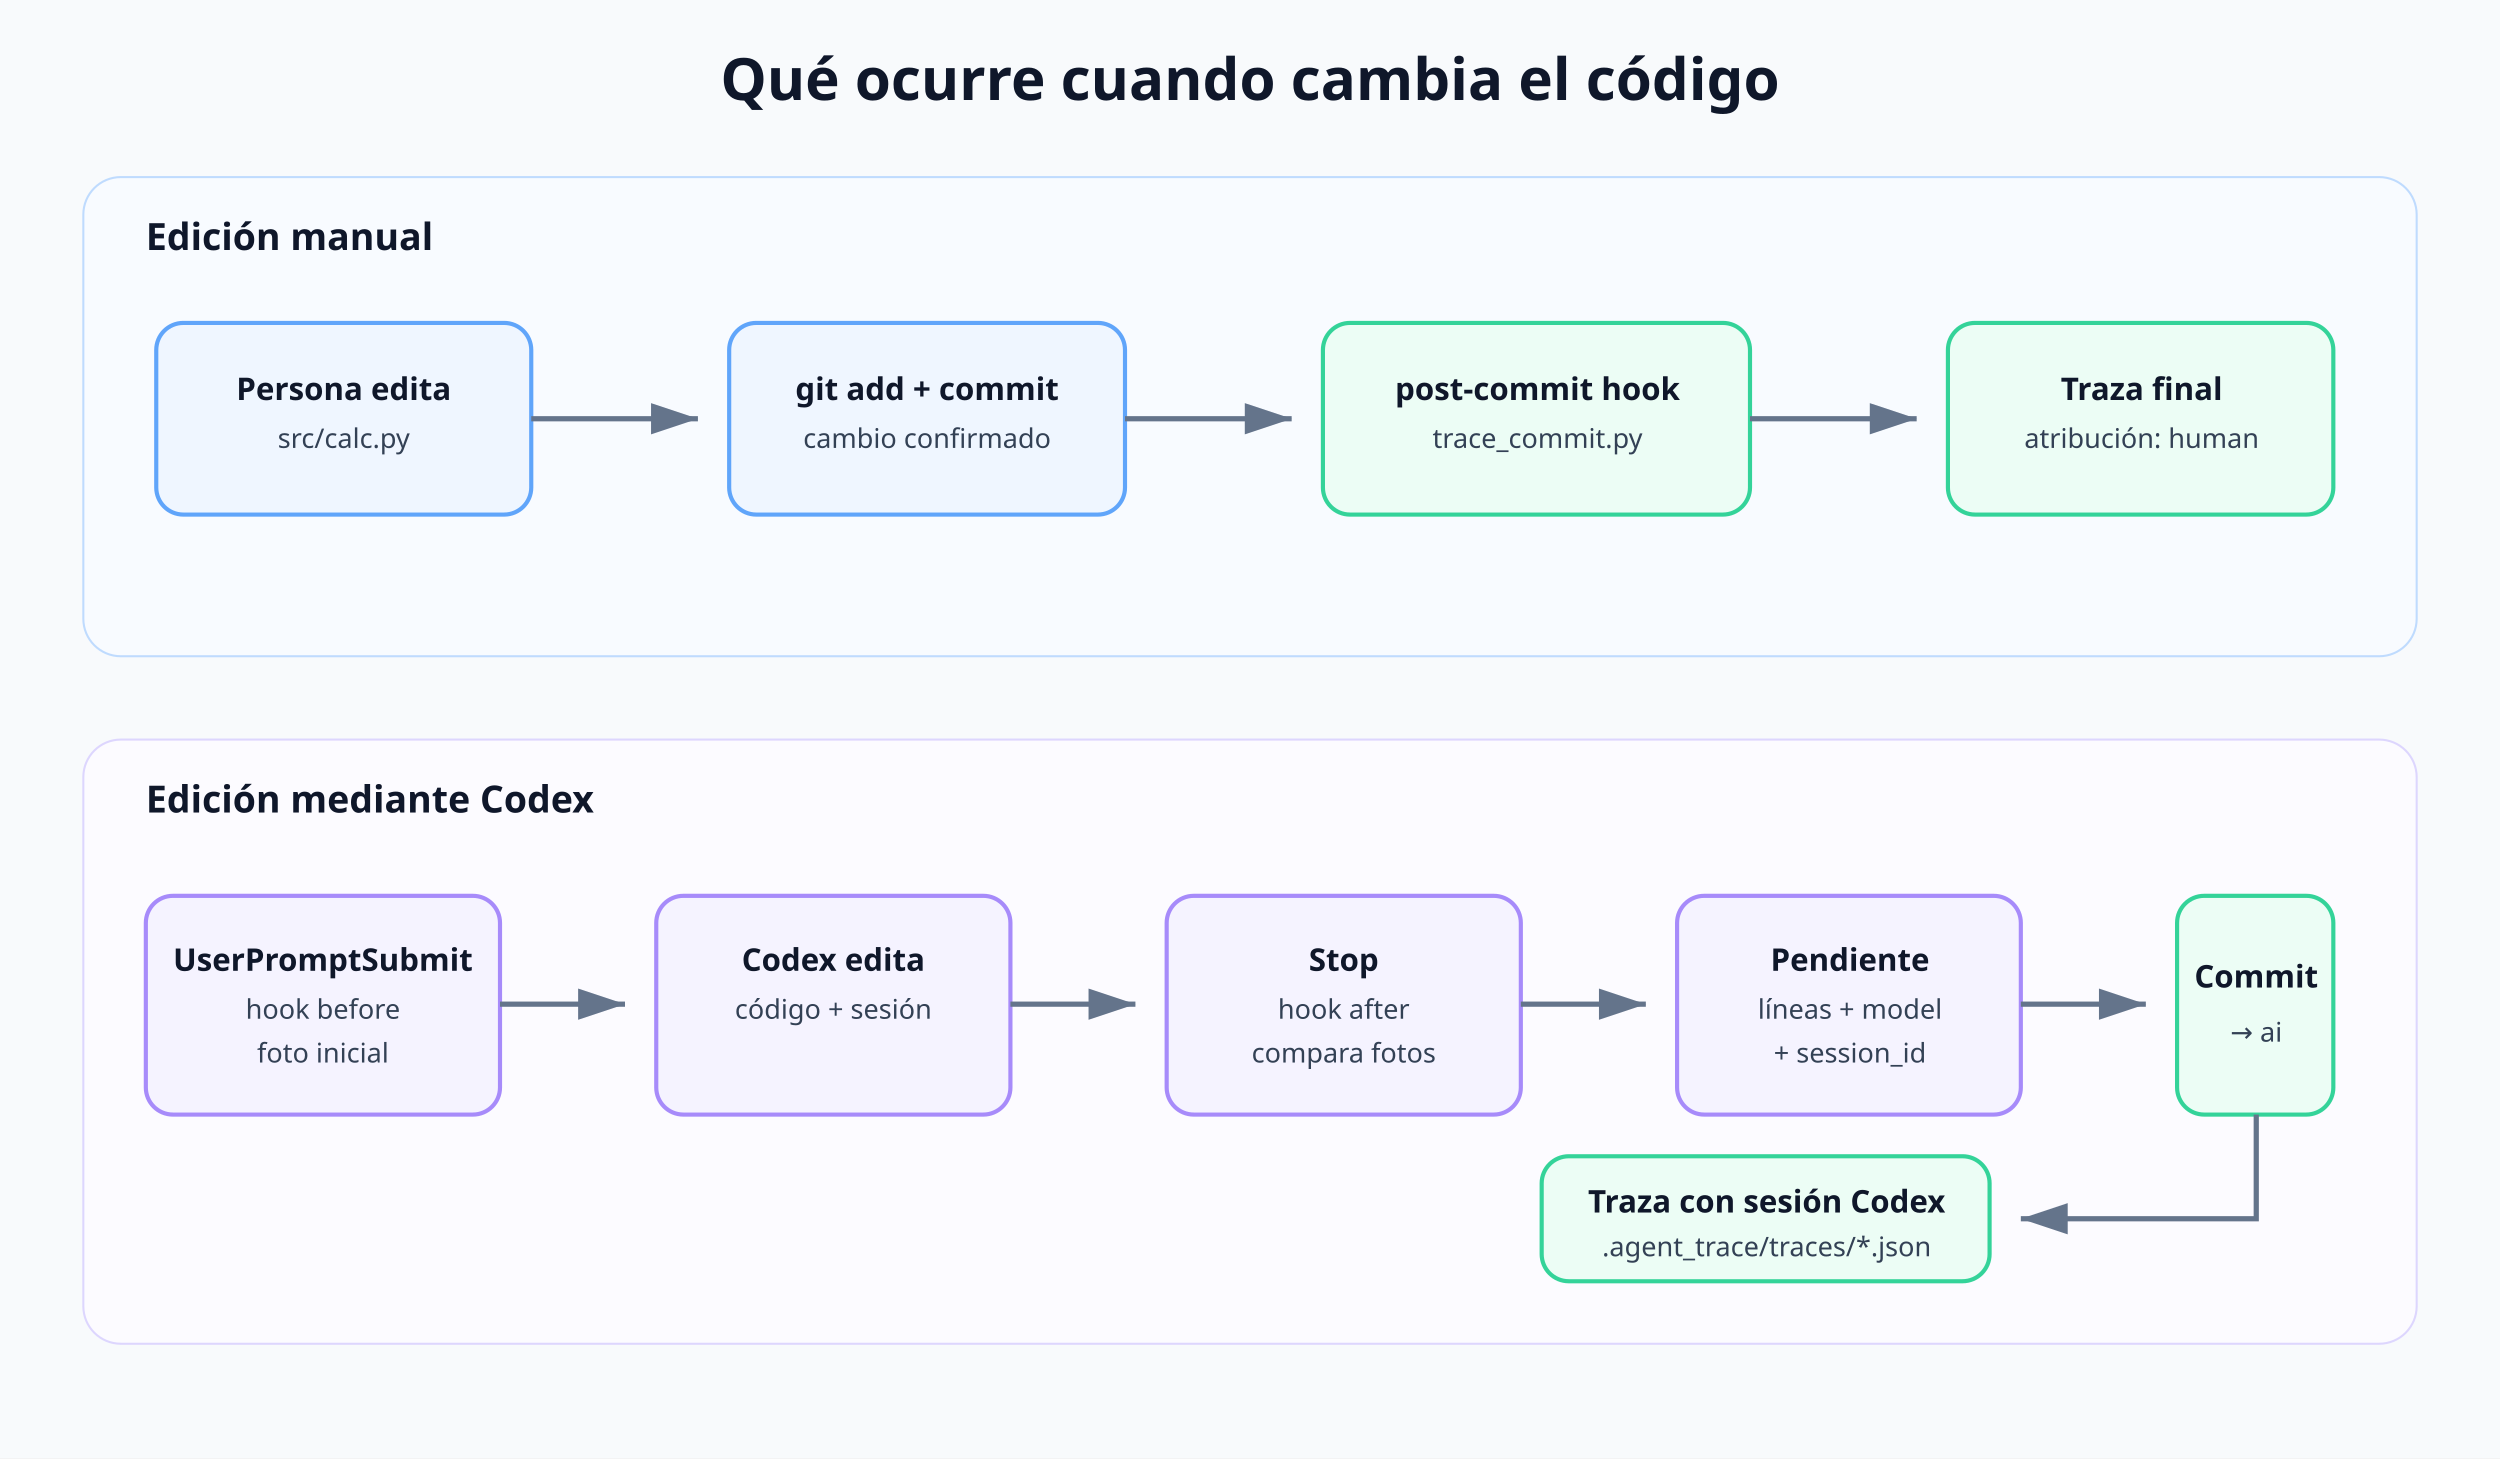
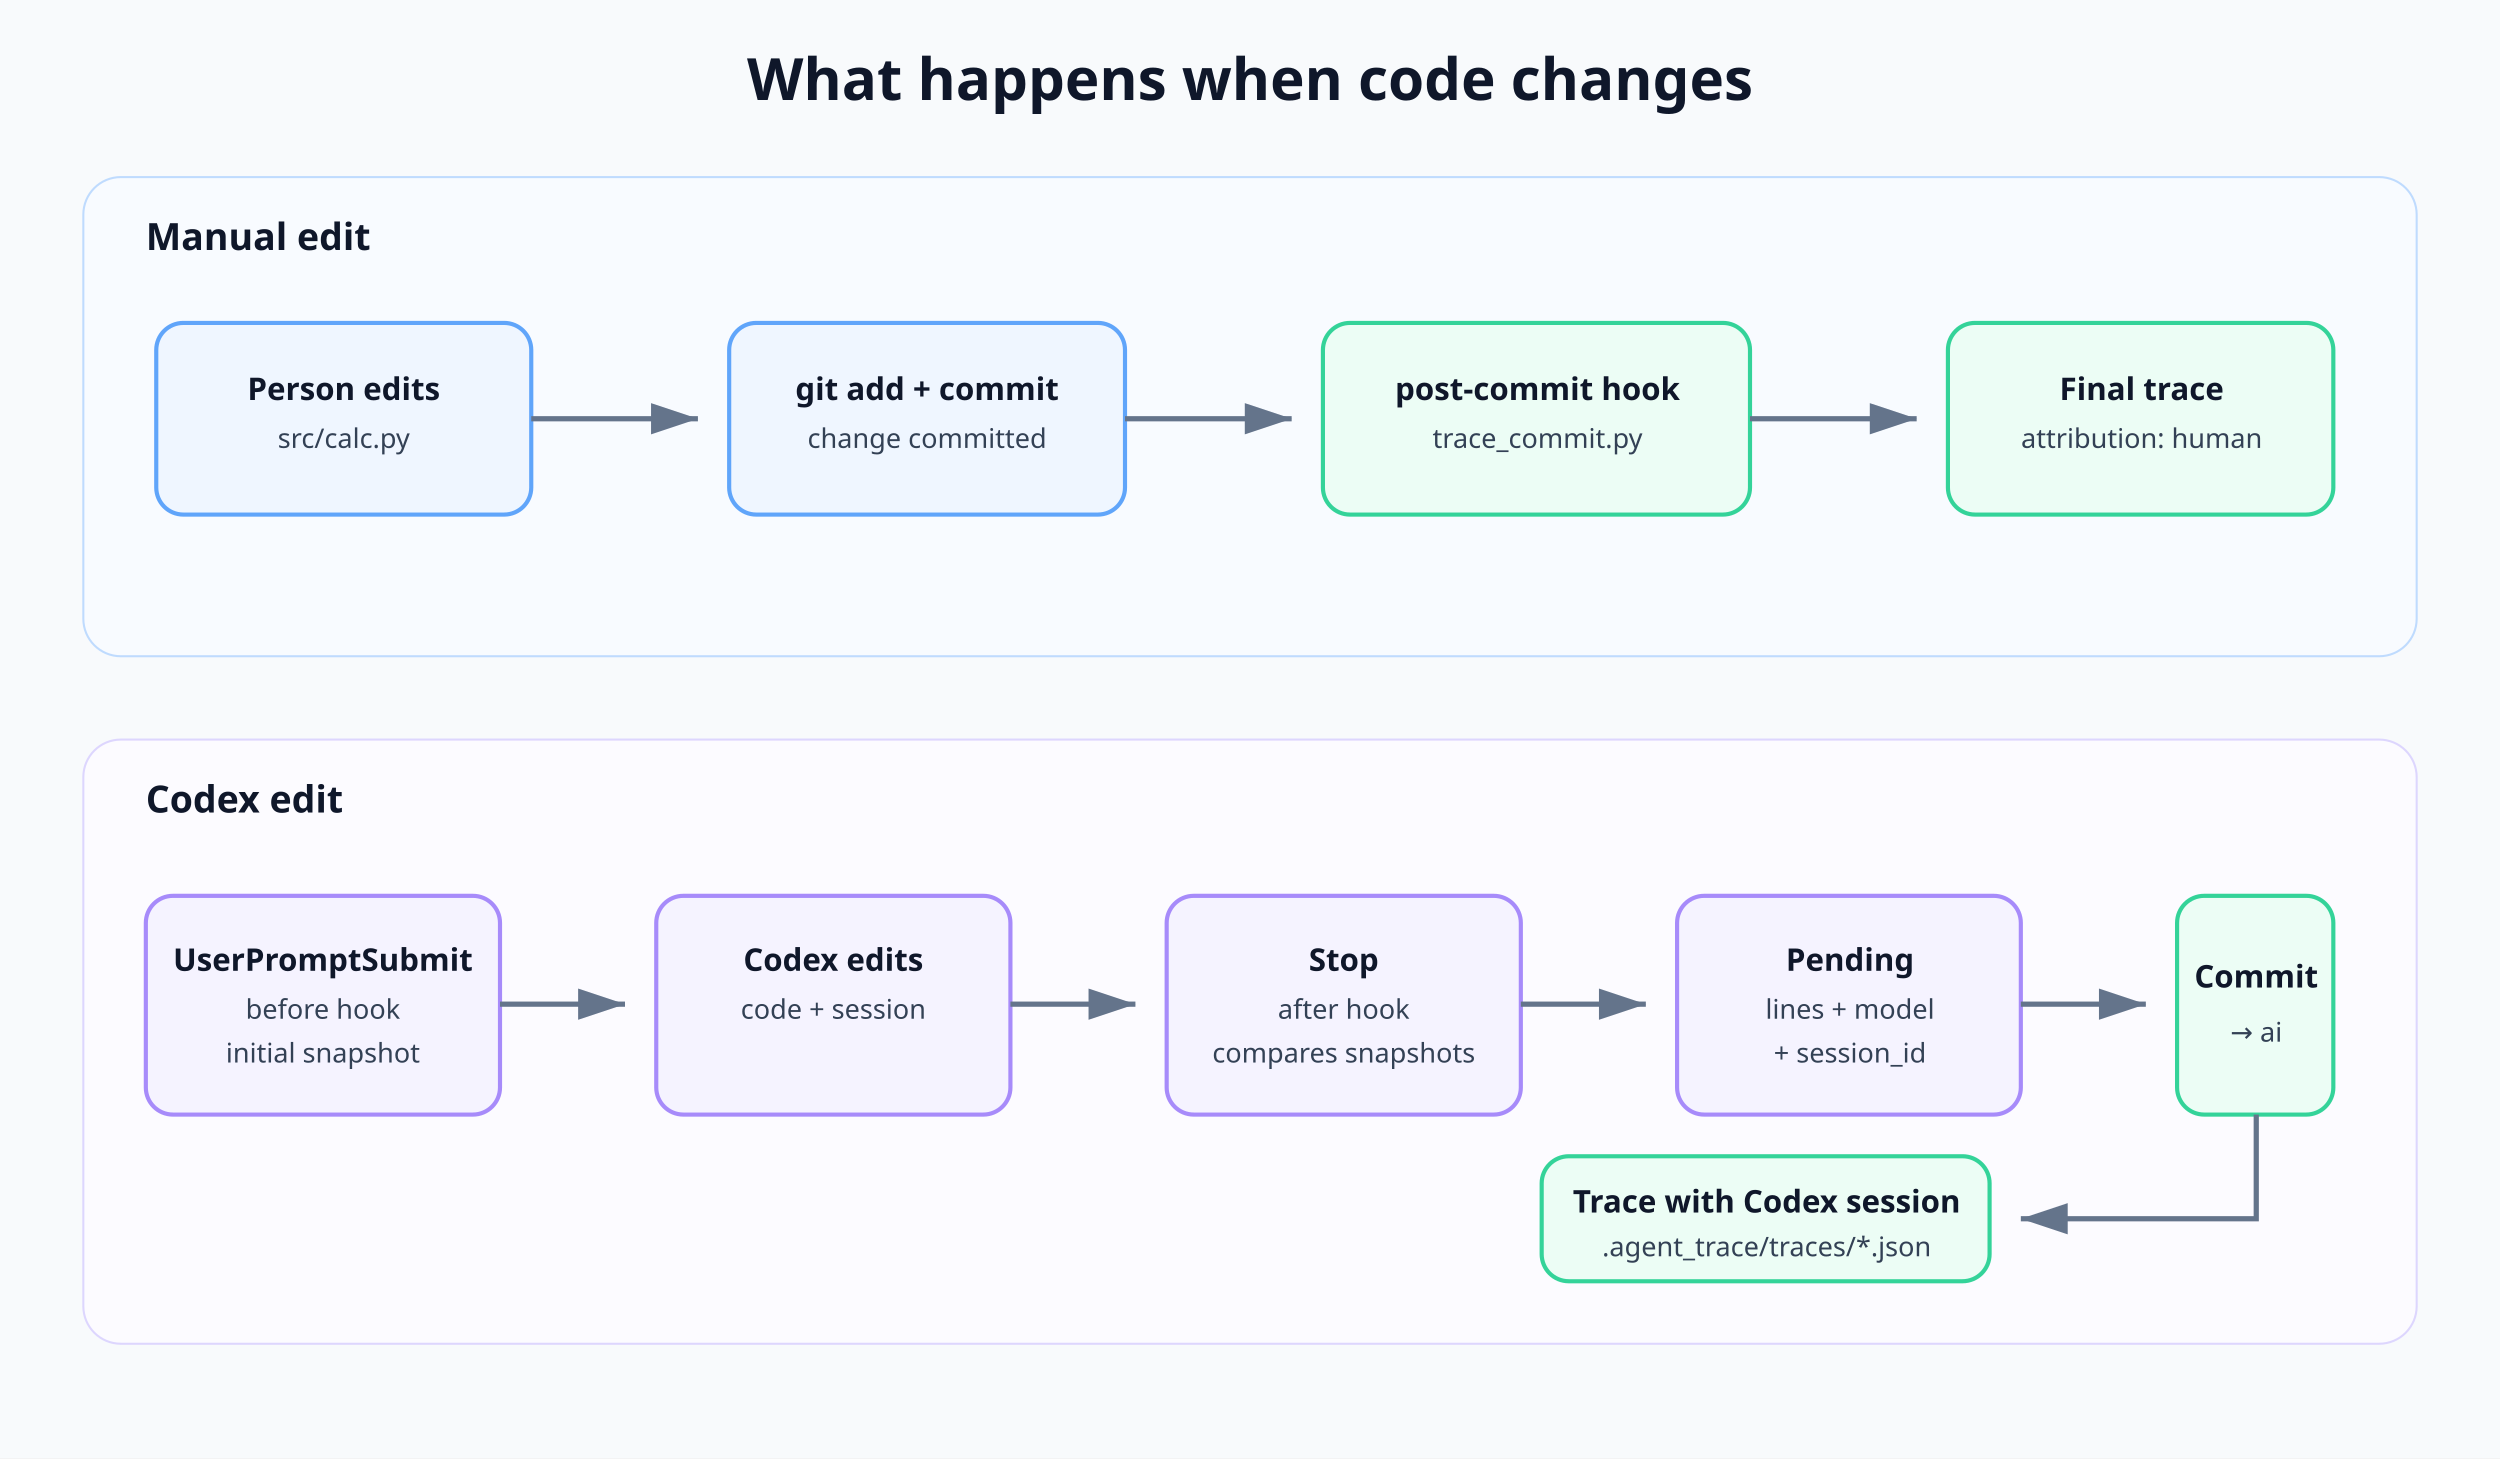
<svg xmlns="http://www.w3.org/2000/svg" width="1200" height="700" viewBox="0 0 1200 700" role="img" aria-labelledby="title desc">
  <defs>
    <marker id="arrow" markerWidth="10" markerHeight="10" refX="9" refY="3" orient="auto">
      <path d="M0,0 L0,6 L9,3 z" fill="#64748b" />
    </marker>
    <style>
      .title { font: 700 28px system-ui, sans-serif; fill: #0f172a; }
      .lane { font: 700 18px system-ui, sans-serif; fill: #0f172a; }
      .label { font: 600 15px system-ui, sans-serif; fill: #0f172a; }
      .small { font: 13px system-ui, sans-serif; fill: #334155; }
      .box { fill: #fff; stroke: #cbd5e1; stroke-width: 2; rx: 13; }
      .manual { fill: #eff6ff; stroke: #60a5fa; }
      .codex { fill: #f5f3ff; stroke: #a78bfa; }
      .trace { fill: #ecfdf5; stroke: #34d399; }
      .arrow { stroke: #64748b; stroke-width: 2.5; fill: none; marker-end: url(#arrow); }
    </style>
  </defs>
  <rect width="1200" height="700" fill="#f8fafc" />
-   <text x="600" y="48" text-anchor="middle" class="title">Qué ocurre cuando cambia el código</text>
+   <text x="600" y="48" text-anchor="middle" class="title">What happens when code changes</text>
  <rect x="40" y="85" width="1120" height="230" rx="18" fill="#f8fbff" stroke="#bfdbfe" />
-   <text x="70" y="120" class="lane">Edición manual</text>
+   <text x="70" y="120" class="lane">Manual edit</text>
  <rect x="75" y="155" width="180" height="92" class="box manual" />
-   <text x="165" y="192" text-anchor="middle" class="label">Persona edita</text>
+   <text x="165" y="192" text-anchor="middle" class="label">Person edits</text>
  <text x="165" y="215" text-anchor="middle" class="small">src/calc.py</text>
  <path d="M255 201 H335" class="arrow" />
  <rect x="350" y="155" width="190" height="92" class="box manual" />
  <text x="445" y="192" text-anchor="middle" class="label">git add + commit</text>
-   <text x="445" y="215" text-anchor="middle" class="small">cambio confirmado</text>
+   <text x="445" y="215" text-anchor="middle" class="small">change committed</text>
  <path d="M540 201 H620" class="arrow" />
  <rect x="635" y="155" width="205" height="92" class="box trace" />
  <text x="738" y="192" text-anchor="middle" class="label">post-commit hook</text>
  <text x="738" y="215" text-anchor="middle" class="small">trace_commit.py</text>
  <path d="M840 201 H920" class="arrow" />
  <rect x="935" y="155" width="185" height="92" class="box trace" />
-   <text x="1028" y="192" text-anchor="middle" class="label">Traza final</text>
-   <text x="1028" y="215" text-anchor="middle" class="small">atribución: human</text>
+   <text x="1028" y="192" text-anchor="middle" class="label">Final trace</text>
+   <text x="1028" y="215" text-anchor="middle" class="small">attribution: human</text>
  <rect x="40" y="355" width="1120" height="290" rx="18" fill="#fcfbff" stroke="#ddd6fe" />
-   <text x="70" y="390" class="lane">Edición mediante Codex</text>
+   <text x="70" y="390" class="lane">Codex edit</text>
  <rect x="70" y="430" width="170" height="105" class="box codex" />
  <text x="155" y="466" text-anchor="middle" class="label">UserPromptSubmit</text>
-   <text x="155" y="489" text-anchor="middle" class="small">hook before</text>
-   <text x="155" y="510" text-anchor="middle" class="small">foto inicial</text>
+   <text x="155" y="489" text-anchor="middle" class="small">before hook</text>
+   <text x="155" y="510" text-anchor="middle" class="small">initial snapshot</text>
  <path d="M240 482 H300" class="arrow" />
  <rect x="315" y="430" width="170" height="105" class="box codex" />
-   <text x="400" y="466" text-anchor="middle" class="label">Codex edita</text>
-   <text x="400" y="489" text-anchor="middle" class="small">código + sesión</text>
+   <text x="400" y="466" text-anchor="middle" class="label">Codex edits</text>
+   <text x="400" y="489" text-anchor="middle" class="small">code + session</text>
  <path d="M485 482 H545" class="arrow" />
  <rect x="560" y="430" width="170" height="105" class="box codex" />
  <text x="645" y="466" text-anchor="middle" class="label">Stop</text>
-   <text x="645" y="489" text-anchor="middle" class="small">hook after</text>
-   <text x="645" y="510" text-anchor="middle" class="small">compara fotos</text>
+   <text x="645" y="489" text-anchor="middle" class="small">after hook</text>
+   <text x="645" y="510" text-anchor="middle" class="small">compares snapshots</text>
  <path d="M730 482 H790" class="arrow" />
  <rect x="805" y="430" width="165" height="105" class="box codex" />
-   <text x="888" y="466" text-anchor="middle" class="label">Pendiente</text>
-   <text x="888" y="489" text-anchor="middle" class="small">líneas + model</text>
+   <text x="888" y="466" text-anchor="middle" class="label">Pending</text>
+   <text x="888" y="489" text-anchor="middle" class="small">lines + model</text>
  <text x="888" y="510" text-anchor="middle" class="small">+ session_id</text>
  <path d="M970 482 H1030" class="arrow" />
  <rect x="1045" y="430" width="75" height="105" class="box trace" />
  <text x="1083" y="474" text-anchor="middle" class="label">Commit</text>
  <text x="1083" y="500" text-anchor="middle" class="small">→ ai</text>
  <path d="M1083 535 V585 H970" class="arrow" />
  <rect x="740" y="555" width="215" height="60" class="box trace" />
-   <text x="848" y="582" text-anchor="middle" class="label">Traza con sesión Codex</text>
+   <text x="848" y="582" text-anchor="middle" class="label">Trace with Codex session</text>
  <text x="848" y="603" text-anchor="middle" class="small">.agent_trace/traces/*.json</text>
</svg>
